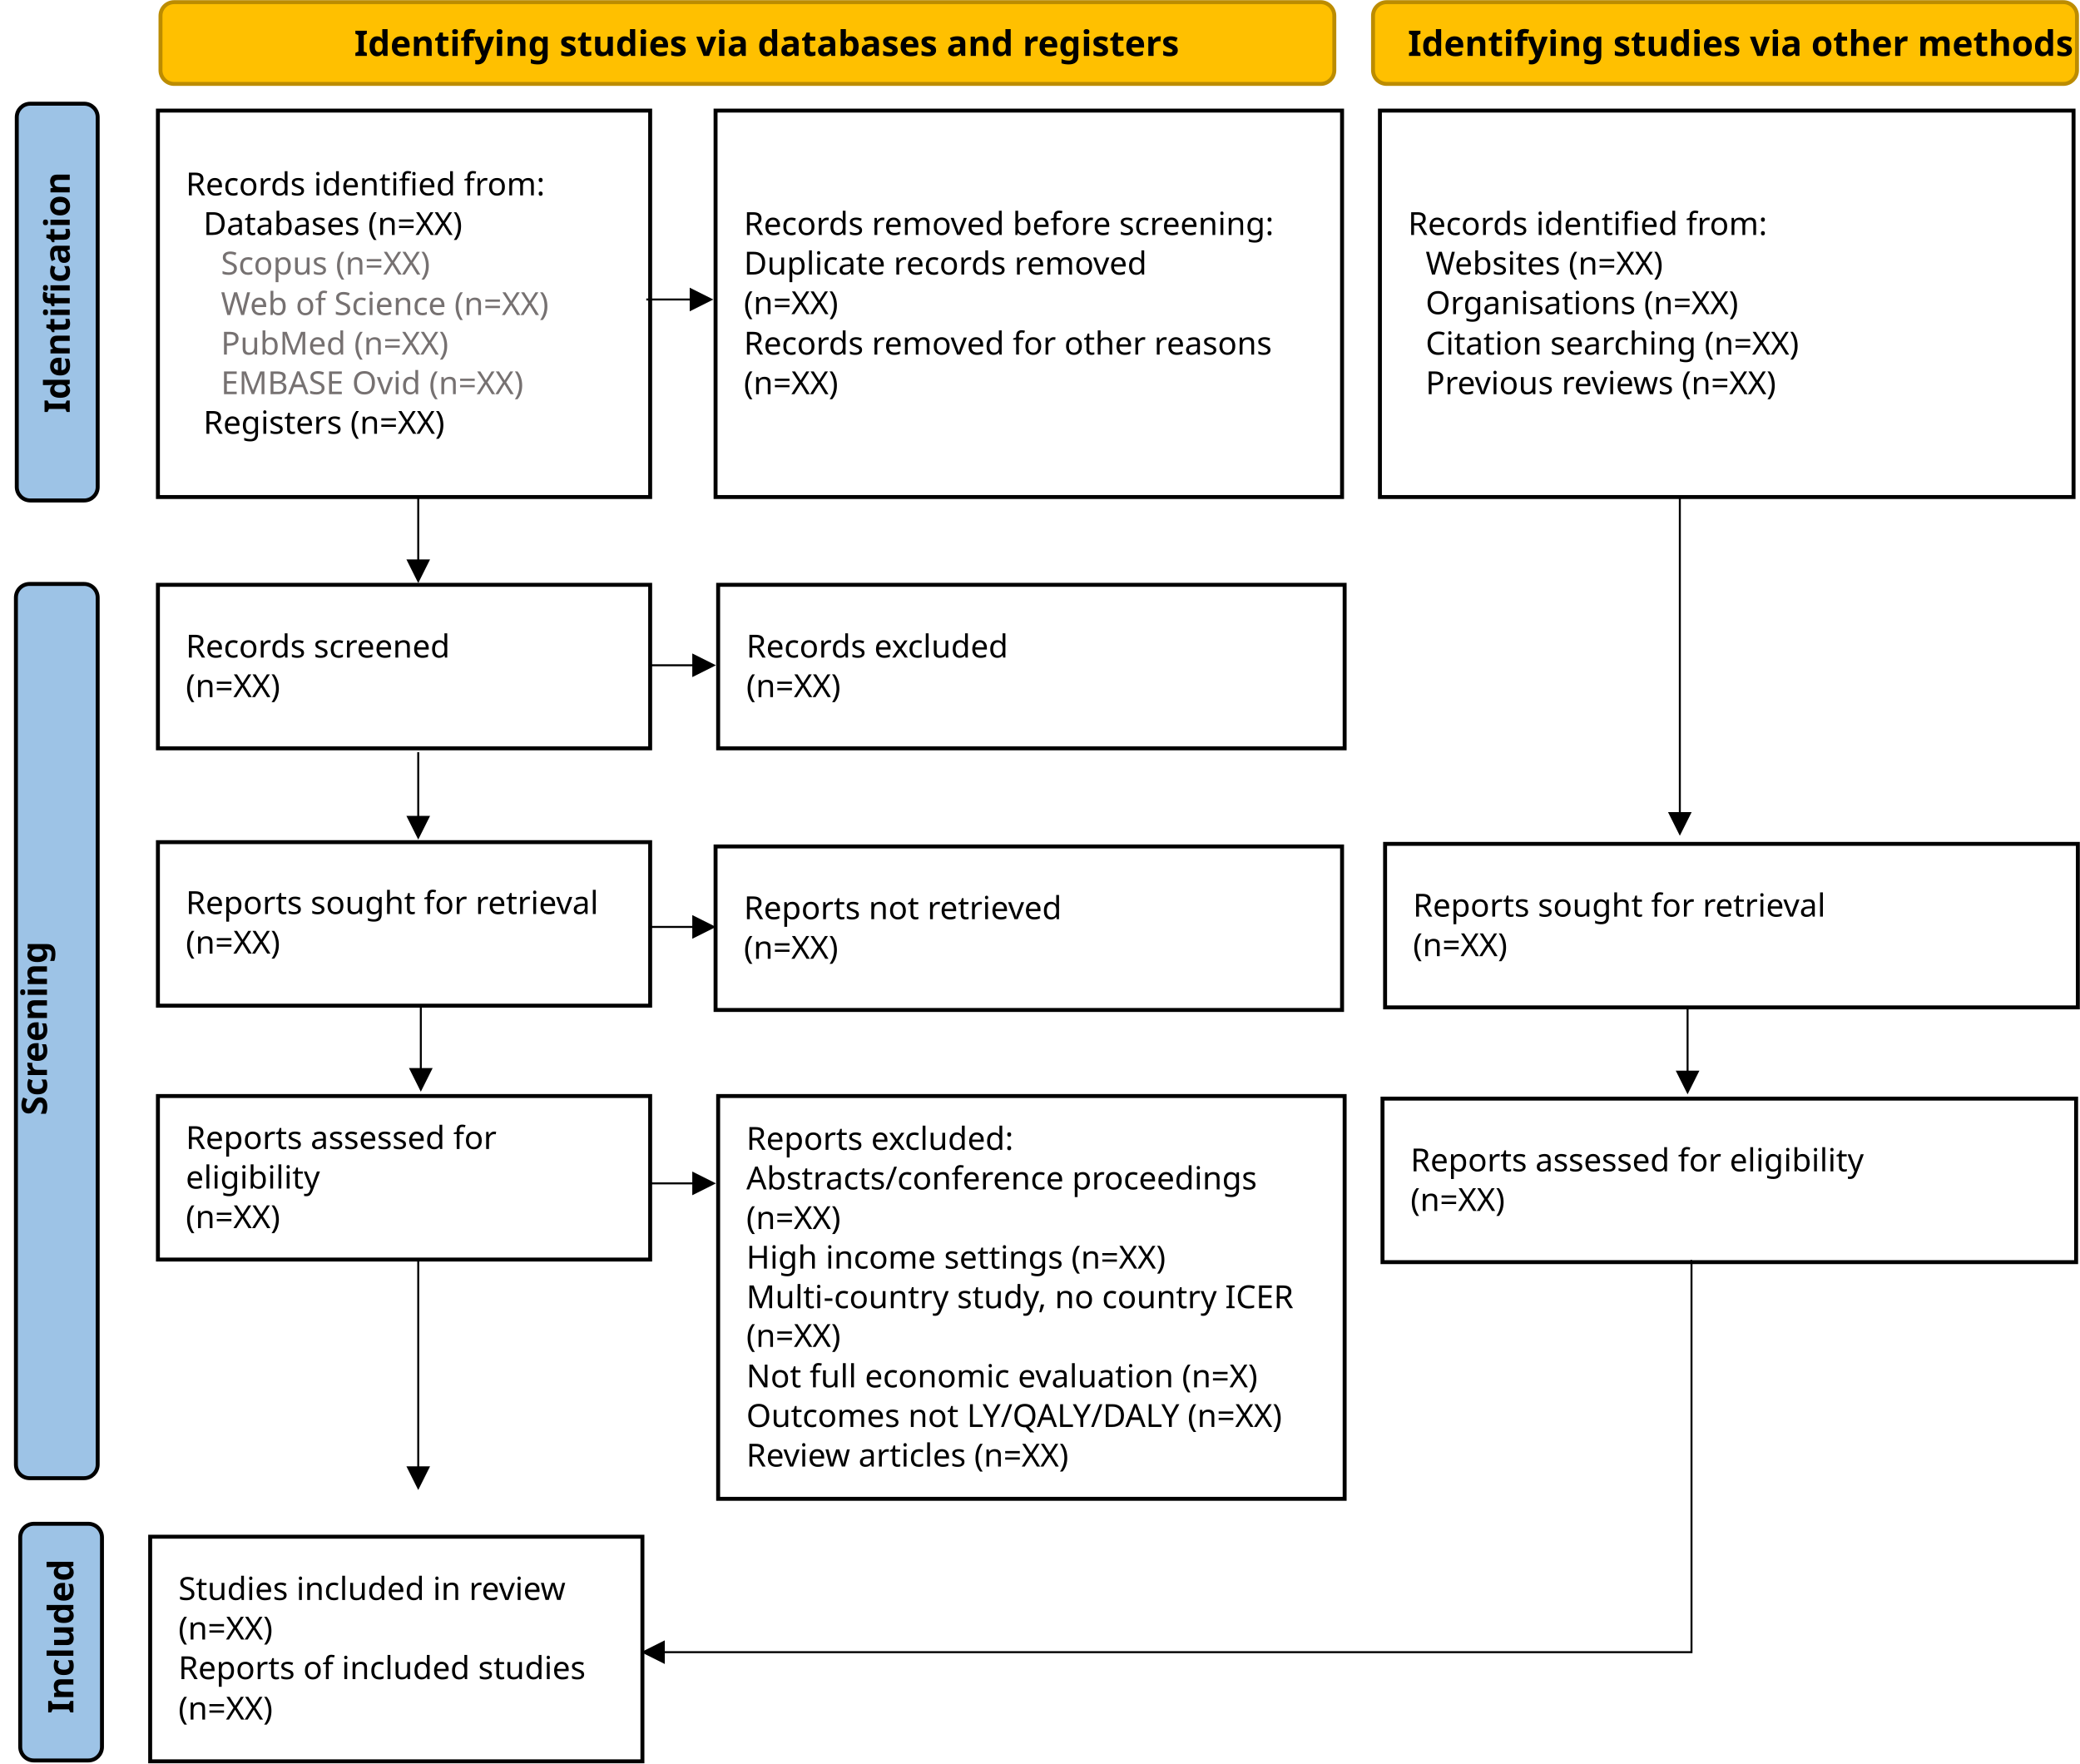
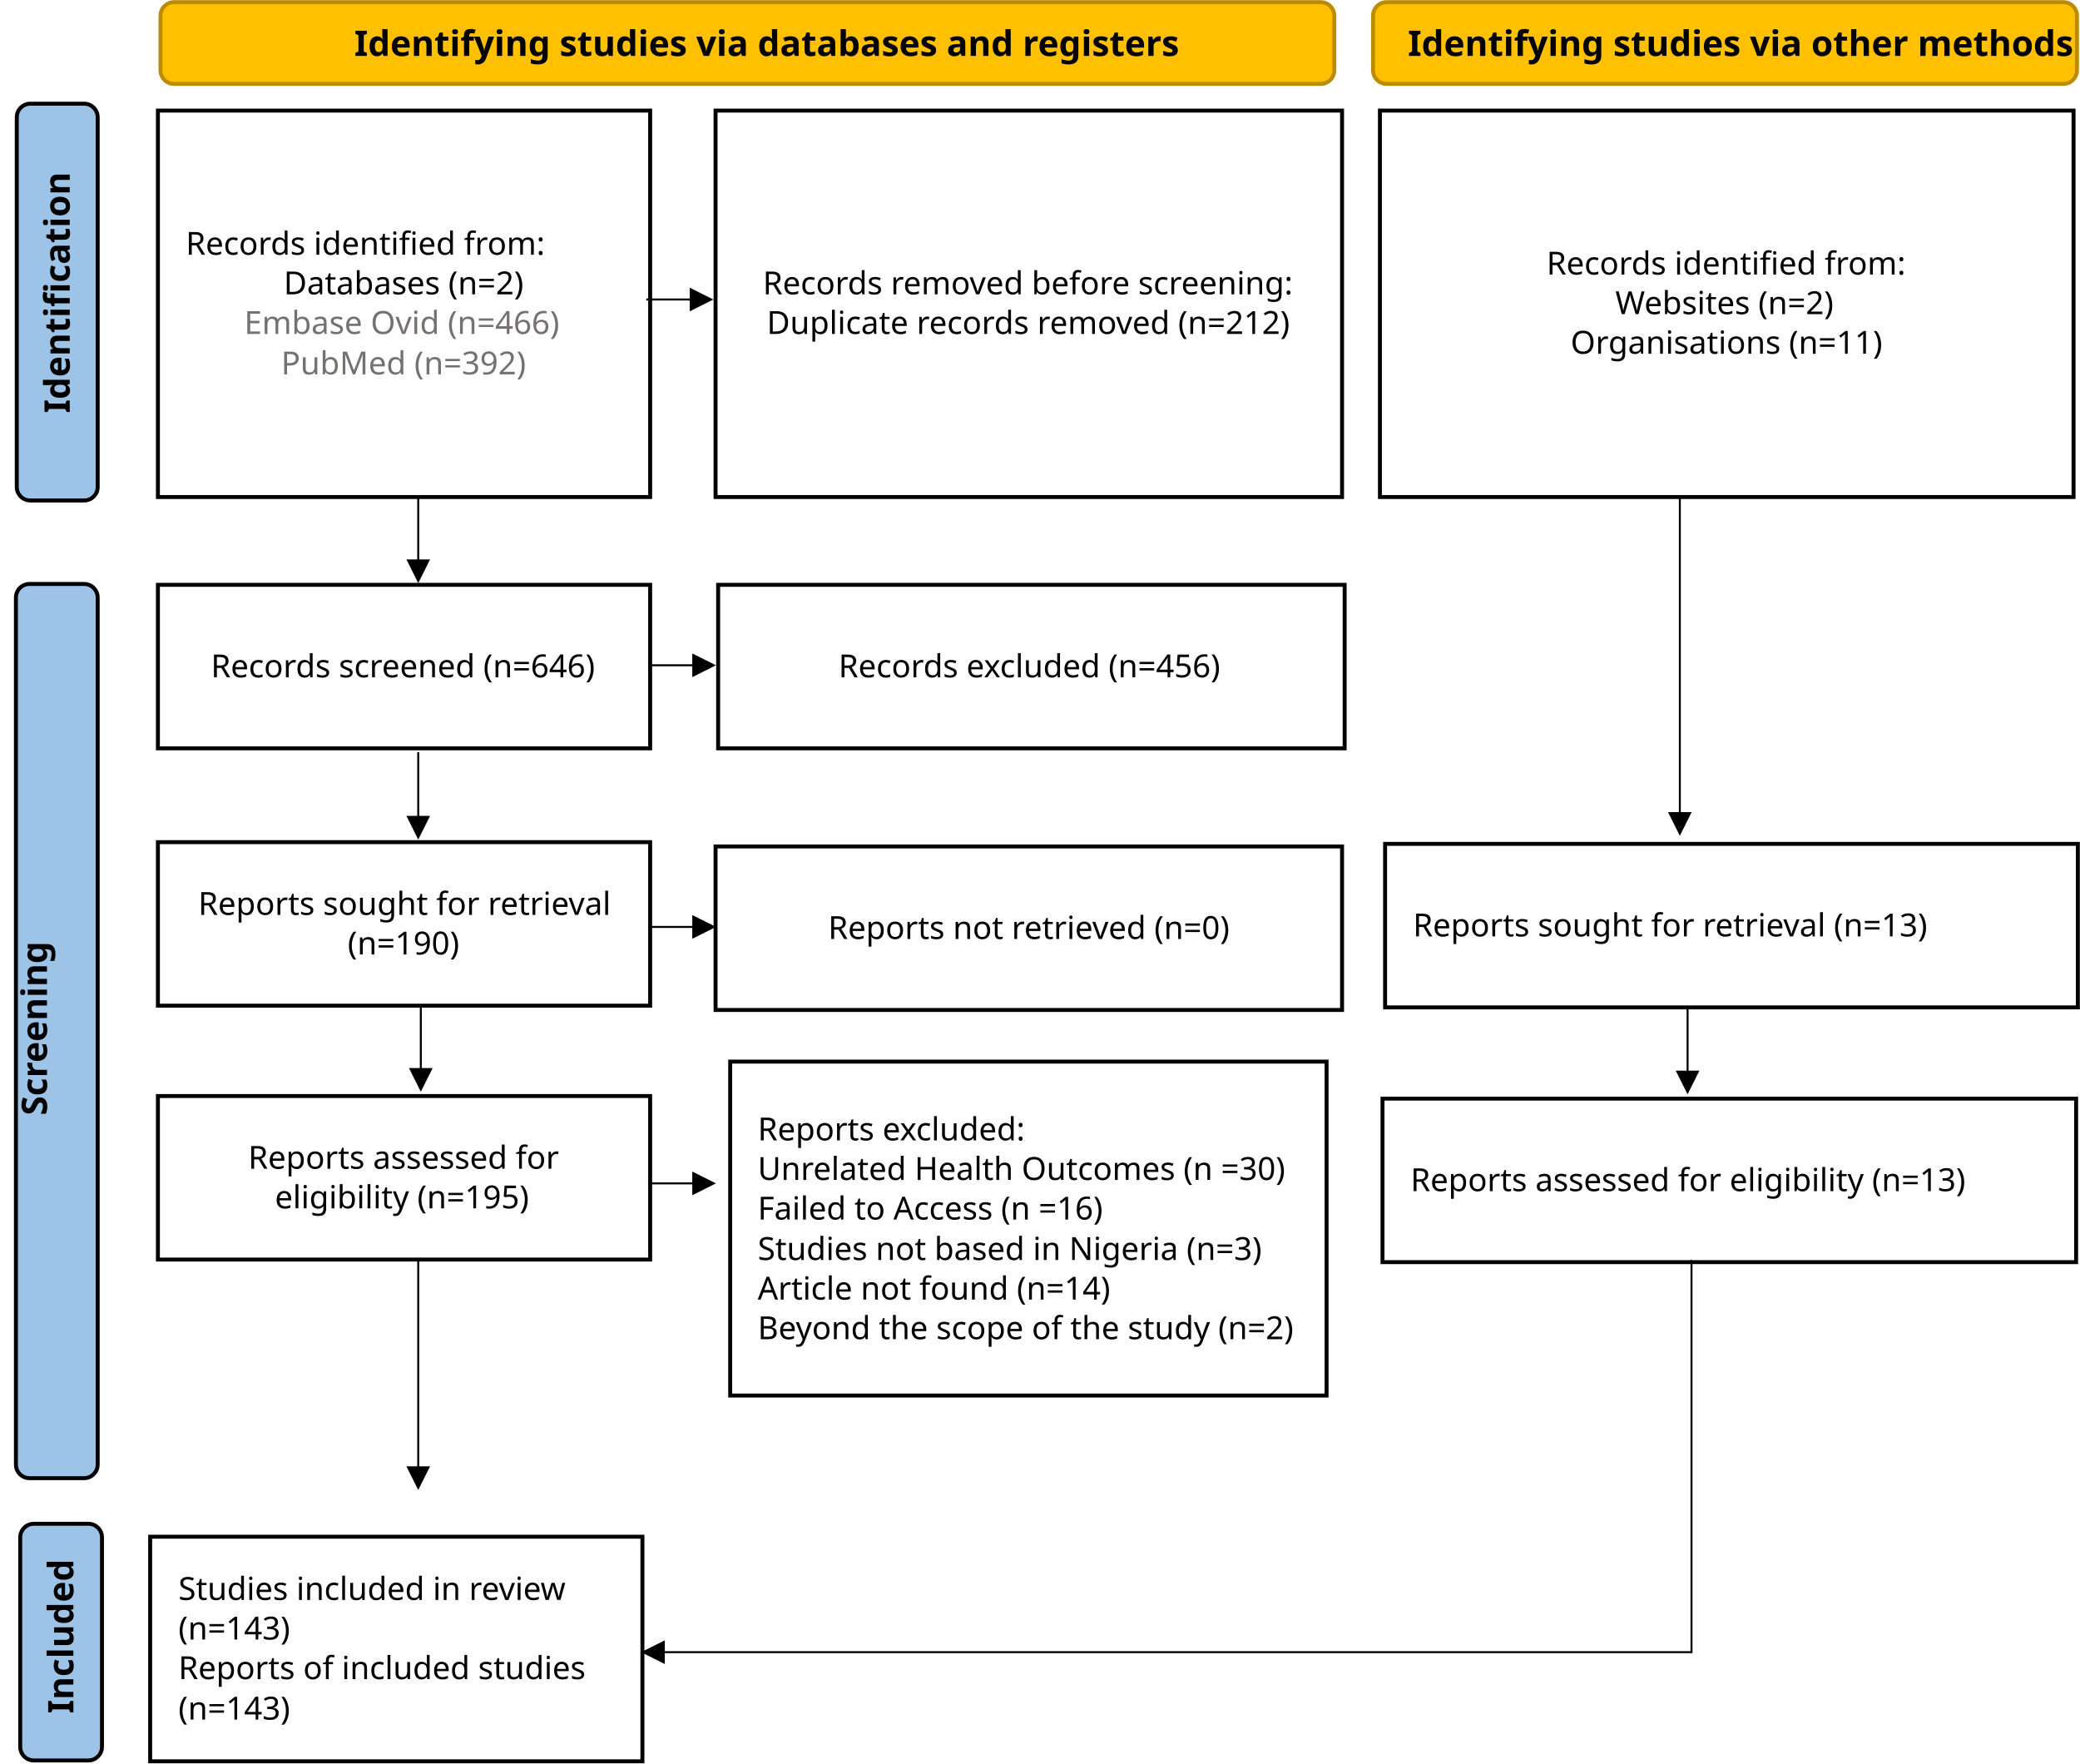
<svg xmlns="http://www.w3.org/2000/svg" width="2417" height="2049" xml:space="preserve" overflow="hidden">
  <defs>
    <clipPath id="clip0">
      <rect x="-18" y="-2" width="2417" height="2049" />
    </clipPath>
  </defs>
  <g clip-path="url(#clip0)" transform="translate(18 2)">
    <rect x="165.5" y="126.5" width="572" height="449" stroke="#000000" stroke-width="4.583" stroke-miterlimit="8" fill="none" />
-     <text font-family="Univers,Univers_MSFontService,sans-serif" font-weight="400" font-size="37" transform="matrix(1 0 0 1 197.917 225)">Records identified from:</text>
-     <text font-family="Univers,Univers_MSFontService,sans-serif" font-weight="400" font-size="37" transform="matrix(1 0 0 1 218.313 271)">Databases (n=XX)</text>
-     <text fill="#767171" font-family="Univers,Univers_MSFontService,sans-serif" font-weight="400" font-size="37" transform="matrix(1 0 0 1 238.709 317)">Scopus (n=XX)</text>
-     <text fill="#767171" font-family="Univers,Univers_MSFontService,sans-serif" font-weight="400" font-size="37" transform="matrix(1 0 0 1 238.709 364)">Web of Science (n=XX)</text>
-     <text fill="#767171" font-family="Univers,Univers_MSFontService,sans-serif" font-weight="400" font-size="37" transform="matrix(1 0 0 1 238.709 410)">PubMed (n=XX)</text>
-     <text fill="#767171" font-family="Univers,Univers_MSFontService,sans-serif" font-weight="400" font-size="37" transform="matrix(1 0 0 1 238.709 456)">EMBASE Ovid (n=XX)</text>
-     <text font-family="Univers,Univers_MSFontService,sans-serif" font-weight="400" font-size="37" transform="matrix(1 0 0 1 218.313 502)">Registers (n=XX)</text>
+     <text font-family="Univers,Univers_MSFontService,sans-serif" font-weight="400" font-size="37" transform="matrix(1 0 0 1 197.917 294)">Records identified from:</text>
+     <text font-family="Univers,Univers_MSFontService,sans-serif" font-weight="400" font-size="37" transform="matrix(1 0 0 1 311.653 340)">Databases (n=2)</text>
+     <text fill="#767171" font-family="Univers,Univers_MSFontService,sans-serif" font-weight="400" font-size="37" transform="matrix(1 0 0 1 265.797 386)">Embase Ovid (n=466)</text>
+     <text fill="#767171" font-family="Univers,Univers_MSFontService,sans-serif" font-weight="400" font-size="37" transform="matrix(1 0 0 1 308.628 433)">PubMed (n=392)</text>
    <rect x="813.5" y="126.5" width="728" height="449" stroke="#000000" stroke-width="4.583" stroke-miterlimit="8" fill="none" />
-     <text font-family="Univers,Univers_MSFontService,sans-serif" font-weight="400" font-size="37" transform="matrix(1 0 0 1 846.379 271)">Records removed before screening:</text>
-     <text font-family="Univers,Univers_MSFontService,sans-serif" font-weight="400" font-size="37" transform="matrix(1 0 0 1 846.379 317)">Duplicate records removed </text>
-     <text font-family="Univers,Univers_MSFontService,sans-serif" font-weight="400" font-size="37" transform="matrix(1 0 0 1 846.379 363)">(n=XX)</text>
-     <text font-family="Univers,Univers_MSFontService,sans-serif" font-weight="400" font-size="37" transform="matrix(1 0 0 1 846.379 410)">Records removed for other reasons</text>
-     <text font-family="Univers,Univers_MSFontService,sans-serif" font-weight="400" font-size="37" transform="matrix(1 0 0 1 846.379 456)">(n=XX)</text>
+     <text font-family="Univers,Univers_MSFontService,sans-serif" font-weight="400" font-size="37" transform="matrix(1 0 0 1 868.437 340)">Records removed before screening:</text>
+     <text font-family="Univers,Univers_MSFontService,sans-serif" font-weight="400" font-size="37" transform="matrix(1 0 0 1 873.02 386)">Duplicate records removed (n=212)</text>
    <rect x="165.5" y="677.5" width="572" height="190" stroke="#000000" stroke-width="4.583" stroke-miterlimit="8" fill="none" />
-     <text font-family="Univers,Univers_MSFontService,sans-serif" font-weight="400" font-size="37" transform="matrix(1 0 0 1 197.917 762)">Records screened</text>
-     <text font-family="Univers,Univers_MSFontService,sans-serif" font-weight="400" font-size="37" transform="matrix(1 0 0 1 197.917 808)">(n=XX)</text>
+     <text font-family="Univers,Univers_MSFontService,sans-serif" font-weight="400" font-size="37" transform="matrix(1 0 0 1 227.074 785)">Records screened (n=646)</text>
    <rect x="816.5" y="677.5" width="728" height="190" stroke="#000000" stroke-width="4.583" stroke-miterlimit="8" fill="none" />
-     <text font-family="Univers,Univers_MSFontService,sans-serif" font-weight="400" font-size="37" transform="matrix(1 0 0 1 849.248 762)">Records excluded</text>
-     <text font-family="Univers,Univers_MSFontService,sans-serif" font-weight="400" font-size="37" transform="matrix(1 0 0 1 849.248 808)">(n=XX)</text>
+     <text font-family="Univers,Univers_MSFontService,sans-serif" font-weight="400" font-size="37" transform="matrix(1 0 0 1 956.361 785)">Records excluded (n=456)</text>
    <rect x="165.5" y="976.5" width="572" height="190" stroke="#000000" stroke-width="4.583" stroke-miterlimit="8" fill="none" />
-     <text font-family="Univers,Univers_MSFontService,sans-serif" font-weight="400" font-size="37" transform="matrix(1 0 0 1 197.917 1060)">Reports sought for retrieval</text>
-     <text font-family="Univers,Univers_MSFontService,sans-serif" font-weight="400" font-size="37" transform="matrix(1 0 0 1 197.917 1106)">(n=XX)</text>
+     <text font-family="Univers,Univers_MSFontService,sans-serif" font-weight="400" font-size="37" transform="matrix(1 0 0 1 212.327 1061)">Reports sought for retrieval </text>
+     <text font-family="Univers,Univers_MSFontService,sans-serif" font-weight="400" font-size="37" transform="matrix(1 0 0 1 386.012 1107)">(n=190)</text>
    <rect x="813.5" y="981.5" width="728" height="190" stroke="#000000" stroke-width="4.583" stroke-miterlimit="8" fill="none" />
-     <text font-family="Univers,Univers_MSFontService,sans-serif" font-weight="400" font-size="37" transform="matrix(1 0 0 1 846.379 1066)">Reports not retrieved</text>
-     <text font-family="Univers,Univers_MSFontService,sans-serif" font-weight="400" font-size="37" transform="matrix(1 0 0 1 846.379 1112)">(n=XX)</text>
+     <text font-family="Univers,Univers_MSFontService,sans-serif" font-weight="400" font-size="37" transform="matrix(1 0 0 1 944.326 1089)">Reports not retrieved (n=0)</text>
    <rect x="165.5" y="1271.5" width="572" height="190" stroke="#000000" stroke-width="4.583" stroke-miterlimit="8" fill="none" />
-     <text font-family="Univers,Univers_MSFontService,sans-serif" font-weight="400" font-size="37" transform="matrix(1 0 0 1 197.917 1333)">Reports assessed for </text>
-     <text font-family="Univers,Univers_MSFontService,sans-serif" font-weight="400" font-size="37" transform="matrix(1 0 0 1 197.917 1379)">eligibility</text>
-     <text font-family="Univers,Univers_MSFontService,sans-serif" font-weight="400" font-size="37" transform="matrix(1 0 0 1 197.917 1425)">(n=XX)</text>
-     <rect x="816.5" y="1271.5" width="728" height="468" stroke="#000000" stroke-width="4.583" stroke-miterlimit="8" fill="none" />
-     <text font-family="Univers,Univers_MSFontService,sans-serif" font-weight="400" font-size="37" transform="matrix(1 0 0 1 849.248 1334)">Reports excluded:</text>
-     <text font-family="Univers,Univers_MSFontService,sans-serif" font-weight="400" font-size="37" transform="matrix(1 0 0 1 849.248 1380)">Abstracts/conference proceedings </text>
-     <text font-family="Univers,Univers_MSFontService,sans-serif" font-weight="400" font-size="37" transform="matrix(1 0 0 1 849.248 1426)">(n=XX)</text>
-     <text font-family="Univers,Univers_MSFontService,sans-serif" font-weight="400" font-size="37" transform="matrix(1 0 0 1 849.248 1472)">High income settings (n=XX)</text>
-     <text font-family="Univers,Univers_MSFontService,sans-serif" font-weight="400" font-size="37" transform="matrix(1 0 0 1 849.248 1518)">Multi</text>
-     <text font-family="Univers,Univers_MSFontService,sans-serif" font-weight="400" font-size="37" transform="matrix(1 0 0 1 938.852 1518)">-</text>
-     <text font-family="Univers,Univers_MSFontService,sans-serif" font-weight="400" font-size="37" transform="matrix(1 0 0 1 951.067 1518)">country study, no country ICER </text>
-     <text font-family="Univers,Univers_MSFontService,sans-serif" font-weight="400" font-size="37" transform="matrix(1 0 0 1 849.248 1563)">(n=XX)</text>
-     <text font-family="Univers,Univers_MSFontService,sans-serif" font-weight="400" font-size="37" transform="matrix(1 0 0 1 849.248 1610)">Not full economic evaluation (n=X)</text>
-     <text font-family="Univers,Univers_MSFontService,sans-serif" font-weight="400" font-size="37" transform="matrix(1 0 0 1 849.248 1656)">Outcomes not LY/QALY/DALY (n=XX)</text>
-     <text font-family="Univers,Univers_MSFontService,sans-serif" font-weight="400" font-size="37" transform="matrix(1 0 0 1 849.248 1702)">Review articles (n=XX)</text>
+     <text font-family="Univers,Univers_MSFontService,sans-serif" font-weight="400" font-size="37" transform="matrix(1 0 0 1 270.398 1356)">Reports assessed for </text>
+     <text font-family="Univers,Univers_MSFontService,sans-serif" font-weight="400" font-size="37" transform="matrix(1 0 0 1 301.427 1402)">eligibility (n=195)</text>
+     <rect x="830.5" y="1231.5" width="693" height="388" stroke="#000000" stroke-width="4.583" stroke-miterlimit="8" fill="none" />
+     <text font-family="Univers,Univers_MSFontService,sans-serif" font-weight="400" font-size="37" transform="matrix(1 0 0 1 862.506 1323)">Reports excluded:</text>
+     <text font-family="Univers,Univers_MSFontService,sans-serif" font-weight="400" font-size="37" transform="matrix(1 0 0 1 862.506 1369)">Unrelated Health Outcomes (n =30)</text>
+     <text font-family="Univers,Univers_MSFontService,sans-serif" font-weight="400" font-size="37" transform="matrix(1 0 0 1 862.506 1415)">Failed to Access (n =16)</text>
+     <text font-family="Univers,Univers_MSFontService,sans-serif" font-weight="400" font-size="37" transform="matrix(1 0 0 1 862.506 1462)">Studies not based in Nigeria (n=3)</text>
+     <text font-family="Univers,Univers_MSFontService,sans-serif" font-weight="400" font-size="37" transform="matrix(1 0 0 1 862.506 1508)">Article not found (n=14)</text>
+     <text font-family="Univers,Univers_MSFontService,sans-serif" font-weight="400" font-size="37" transform="matrix(1 0 0 1 862.506 1554)">Beyond the scope of the study (n=2)</text>
    <rect x="1585.5" y="126.5" width="806" height="449" stroke="#000000" stroke-width="4.583" stroke-miterlimit="8" fill="none" />
-     <text font-family="Univers,Univers_MSFontService,sans-serif" font-weight="400" font-size="37" transform="matrix(1 0 0 1 1618.22 271)">Records identified from:</text>
-     <text font-family="Univers,Univers_MSFontService,sans-serif" font-weight="400" font-size="37" transform="matrix(1 0 0 1 1638.62 317)">Websites (n=XX)</text>
-     <text font-family="Univers,Univers_MSFontService,sans-serif" font-weight="400" font-size="37" transform="matrix(1 0 0 1 1638.62 363)">Organisations (n=XX)</text>
-     <text font-family="Univers,Univers_MSFontService,sans-serif" font-weight="400" font-size="37" transform="matrix(1 0 0 1 1638.62 410)">Citation searching (n=XX)</text>
-     <text font-family="Univers,Univers_MSFontService,sans-serif" font-weight="400" font-size="37" transform="matrix(1 0 0 1 1638.62 456)">Previous reviews (n=XX)</text>
+     <text font-family="Univers,Univers_MSFontService,sans-serif" font-weight="400" font-size="37" transform="matrix(1 0 0 1 1779.12 317)">Records identified from:</text>
+     <text font-family="Univers,Univers_MSFontService,sans-serif" font-weight="400" font-size="37" transform="matrix(1 0 0 1 1859.06 363)">Websites (n=2)</text>
+     <text font-family="Univers,Univers_MSFontService,sans-serif" font-weight="400" font-size="37" transform="matrix(1 0 0 1 1807.1 409)">Organisations (n=11)</text>
    <rect x="1588.5" y="1274.5" width="806" height="190" stroke="#000000" stroke-width="4.583" stroke-miterlimit="8" fill="none" />
-     <text font-family="Univers,Univers_MSFontService,sans-serif" font-weight="400" font-size="37" transform="matrix(1 0 0 1 1621.09 1359)">Reports assessed for eligibility</text>
-     <text font-family="Univers,Univers_MSFontService,sans-serif" font-weight="400" font-size="37" transform="matrix(1 0 0 1 1621.09 1405)">(n=XX)</text>
+     <text font-family="Univers,Univers_MSFontService,sans-serif" font-weight="400" font-size="37" transform="matrix(1 0 0 1 1621.09 1382)">Reports assessed for eligibility (n=13)</text>
    <rect x="156.5" y="1783.5" width="572" height="261" stroke="#000000" stroke-width="4.583" stroke-miterlimit="8" fill="none" />
    <text font-family="Univers,Univers_MSFontService,sans-serif" font-weight="400" font-size="37" transform="matrix(1 0 0 1 189.309 1857)">Studies included in review</text>
-     <text font-family="Univers,Univers_MSFontService,sans-serif" font-weight="400" font-size="37" transform="matrix(1 0 0 1 189.309 1903)">(n=XX)</text>
+     <text font-family="Univers,Univers_MSFontService,sans-serif" font-weight="400" font-size="37" transform="matrix(1 0 0 1 189.309 1903)">(n=143)</text>
    <text font-family="Univers,Univers_MSFontService,sans-serif" font-weight="400" font-size="37" transform="matrix(1 0 0 1 189.309 1949)">Reports of included studies</text>
-     <text font-family="Univers,Univers_MSFontService,sans-serif" font-weight="400" font-size="37" transform="matrix(1 0 0 1 189.309 1996)">(n=XX)</text>
+     <text font-family="Univers,Univers_MSFontService,sans-serif" font-weight="400" font-size="37" transform="matrix(1 0 0 1 189.309 1996)">(n=143)</text>
    <path d="M733 344.854 788.029 344.855 788.029 347.146 733 347.146ZM783.445 332.25 810.945 346.001 783.445 359.75Z" />
    <path d="M736 769.854 791.029 769.854 791.029 772.146 736 772.146ZM786.446 757.25 813.945 771 786.445 784.75Z" />
    <path d="M736 1073.85 791.029 1073.85 791.029 1076.15 736 1076.15ZM786.446 1061.25 813.945 1075 786.445 1088.75Z" />
    <path d="M736 1371.85 791.029 1371.85 791.029 1374.15 736 1374.15ZM786.446 1359.25 813.945 1373 786.445 1386.75Z" />
    <path d="M168.5 16.333C168.5 7.588 175.589 0.5 184.333 0.5L1516.67 0.5C1525.41 0.5 1532.5 7.588 1532.5 16.333L1532.5 79.667C1532.5 88.412 1525.41 95.5 1516.67 95.5L184.333 95.5C175.589 95.5 168.5 88.412 168.5 79.667Z" stroke="#BC8C00" stroke-width="4.583" stroke-miterlimit="8" fill="#FFC000" fill-rule="evenodd" />
    <text font-family="Univers,Univers_MSFontService,sans-serif" font-weight="700" font-size="41" transform="matrix(1 0 0 1 393.642 63)">Identifying studies via databases and registers</text>
    <path d="M1577.5 16.333C1577.5 7.589 1584.59 0.5 1593.33 0.5L2379.67 0.5C2388.41 0.5 2395.5 7.589 2395.5 16.333L2395.5 79.667C2395.5 88.411 2388.41 95.5 2379.67 95.5L1593.33 95.5C1584.59 95.5 1577.5 88.411 1577.5 79.667Z" stroke="#BC8C00" stroke-width="4.583" stroke-miterlimit="8" fill="#FFC000" fill-rule="evenodd" />
    <text font-family="Univers,Univers_MSFontService,sans-serif" font-weight="700" font-size="41" transform="matrix(1 0 0 1 1617.96 63)">Identifying studies via other methods</text>
    <path d="M17.167 579.5C8.514 579.5 1.5 572.486 1.5 563.833L1.5 134.167C1.5 125.514 8.514 118.5 17.167 118.5L79.834 118.5C88.486 118.5 95.5 125.514 95.5 134.167L95.5 563.833C95.5 572.486 88.486 579.5 79.834 579.5Z" stroke="#000000" stroke-width="4.583" stroke-miterlimit="8" fill="#9DC3E6" fill-rule="evenodd" />
    <text font-family="Univers,Univers_MSFontService,sans-serif" font-weight="700" font-size="41" transform="matrix(-1.83697e-16 -1 1 -1.83697e-16 63.0309 478)">Identification</text>
    <path d="M16.334 1715.5C7.589 1715.5 0.5 1708.41 0.5 1699.67L0.5 692.333C0.5 683.588 7.589 676.499 16.334 676.499L79.667 676.5C88.412 676.5 95.501 683.589 95.501 692.334L95.5 1699.67C95.5 1708.41 88.411 1715.5 79.666 1715.5Z" stroke="#000000" stroke-width="4.583" stroke-miterlimit="8" fill="#9DC3E6" fill-rule="evenodd" />
    <text font-family="Univers,Univers_MSFontService,sans-serif" font-weight="700" font-size="41" transform="matrix(-1.83697e-16 -1 1 -1.83697e-16 36.5705 1294)">Screening</text>
    <path d="M21.333 2043.5C12.589 2043.5 5.5 2036.41 5.5 2027.67L5.5 1784.33C5.5 1775.59 12.589 1768.5 21.333 1768.5L84.667 1768.5C93.411 1768.5 100.5 1775.59 100.5 1784.33L100.5 2027.67C100.5 2036.41 93.411 2043.5 84.667 2043.5Z" stroke="#000000" stroke-width="4.583" stroke-miterlimit="8" fill="#9DC3E6" fill-rule="evenodd" />
    <text font-family="Univers,Univers_MSFontService,sans-serif" font-weight="700" font-size="41" transform="matrix(-1.83697e-16 -1 1 -1.83697e-16 67.2678 1989)">Included</text>
    <path d="M469.146 574 469.146 652.595 466.854 652.595 466.854 574ZM481.75 648.011 468 675.512 454.25 648.012Z" />
    <path d="M469.146 872 469.146 950.595 466.854 950.595 466.854 872ZM481.75 946.012 468 973.512 454.25 946.012Z" />
    <path d="M472.146 1165 472.146 1243.59 469.854 1243.59 469.854 1165ZM484.75 1239.01 471 1266.51 457.25 1239.01Z" />
    <path d="M0-1.146 1.744-1.146 1.744 454.682 0.598 453.536 1198.23 453.536 1198.23 455.828-0.548 455.828-0.548 0 0.598 1.146 0 1.146ZM1193.65 440.932 1221.15 454.682 1193.65 468.432Z" transform="matrix(-1 0 0 1 1948.15 1463)" />
    <path d="M469.146 1460 469.146 1706.34 466.854 1706.34 466.854 1460ZM481.75 1701.75 468 1729.25 454.25 1701.75Z" />
    <rect x="1591.5" y="978.5" width="805" height="190" stroke="#000000" stroke-width="4.583" stroke-miterlimit="8" fill="none" />
-     <text font-family="Univers,Univers_MSFontService,sans-serif" font-weight="400" font-size="37" transform="matrix(1 0 0 1 1623.96 1063)">Reports sought for retrieval</text>
-     <text font-family="Univers,Univers_MSFontService,sans-serif" font-weight="400" font-size="37" transform="matrix(1 0 0 1 1623.96 1109)">(n=XX)</text>
+     <text font-family="Univers,Univers_MSFontService,sans-serif" font-weight="400" font-size="37" transform="matrix(1 0 0 1 1623.96 1086)">Reports sought for retrieval (n=13)</text>
    <path d="M1944.15 1168 1944.15 1246.59 1941.85 1246.59 1941.85 1168ZM1956.75 1242.01 1943 1269.51 1929.25 1242.01Z" />
    <path d="M1935.15 577 1935.15 946.151 1932.85 946.151 1932.85 577ZM1947.75 941.568 1934 969.068 1920.25 941.568Z" />
  </g>
</svg>
